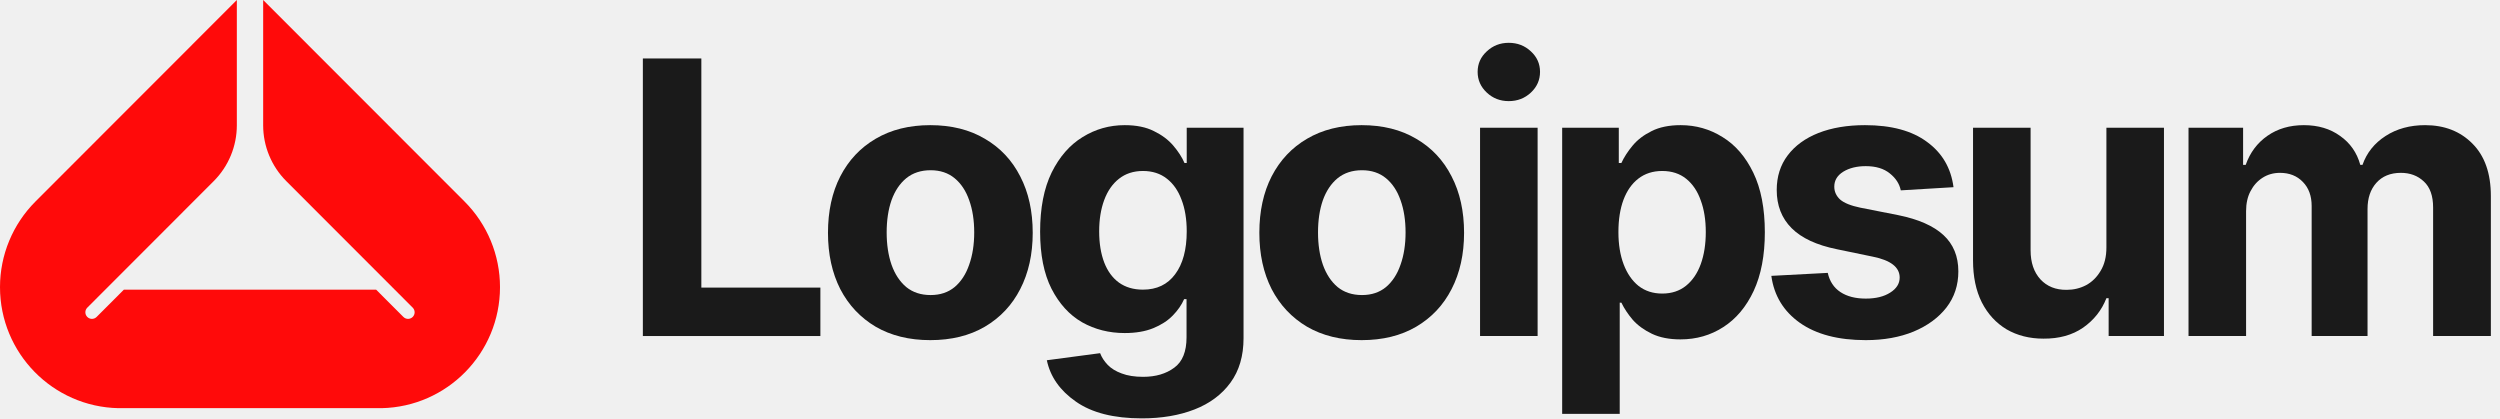
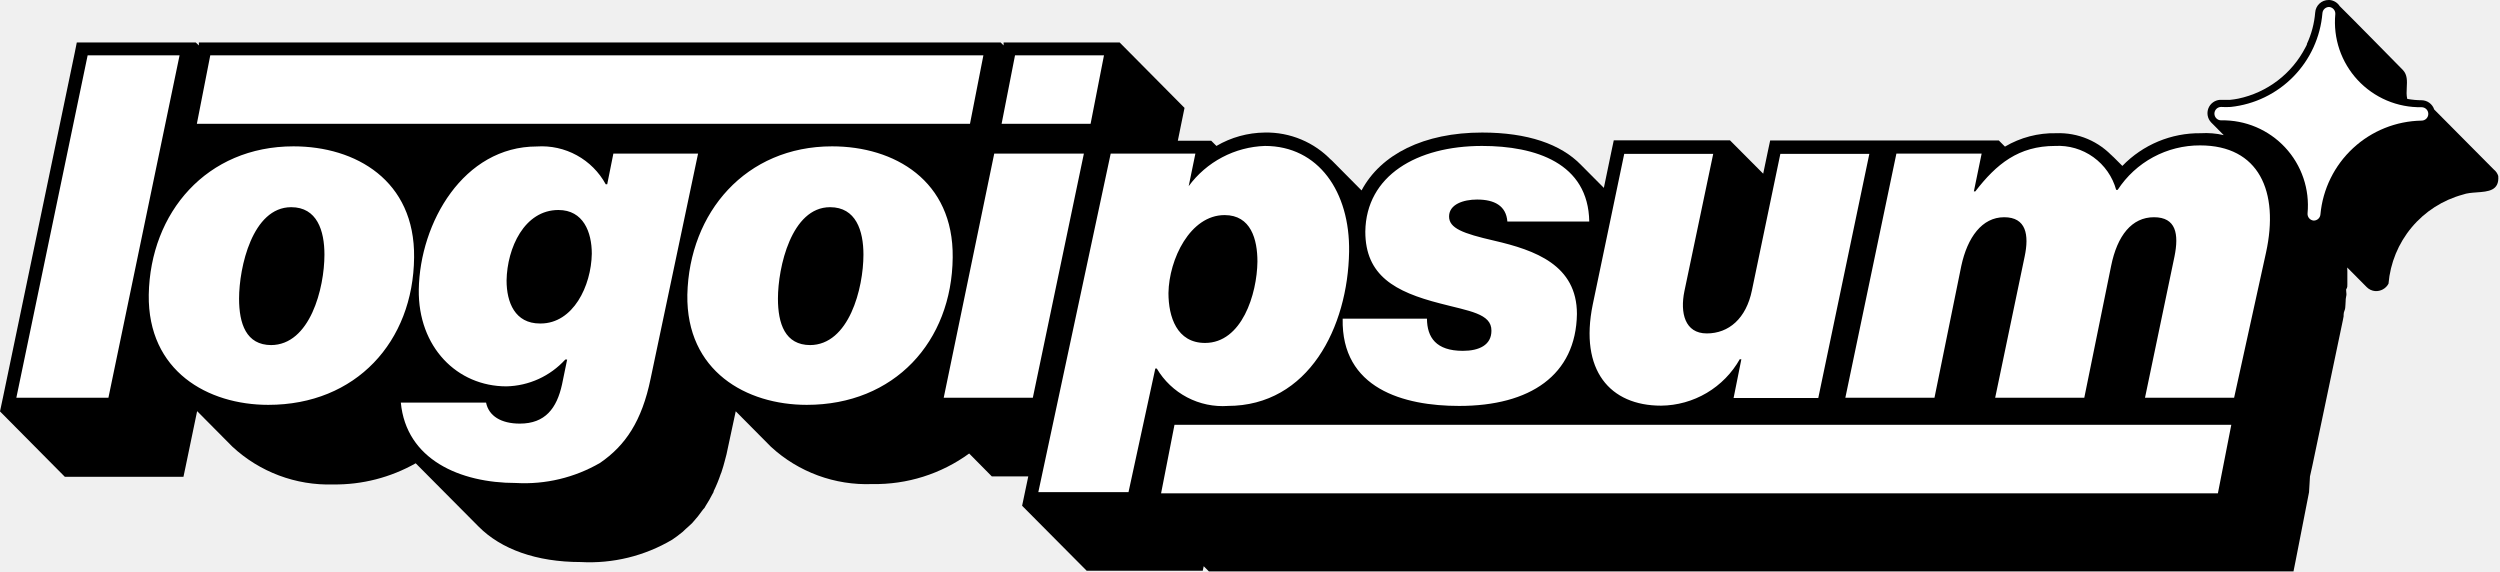
- <svg xmlns="http://www.w3.org/2000/svg" width="245" height="41" viewBox="0 0 245 41" fill="none">
-   <path d="M214.475 32.931V12.521H219.824V16.154H220.08C220.506 14.949 221.217 14 222.215 13.306C223.213 12.612 224.4 12.265 225.775 12.265C227.175 12.265 228.362 12.618 229.335 13.324C230.321 14.018 230.978 14.961 231.307 16.154H231.526C231.94 14.973 232.694 14.03 233.79 13.324C234.885 12.618 236.175 12.265 237.66 12.265C239.558 12.265 241.104 12.868 242.297 14.073C243.502 15.278 244.104 16.988 244.104 19.203V32.931H238.445V20.334C238.445 19.19 238.141 18.338 237.532 17.779C236.936 17.219 236.187 16.939 235.287 16.939C234.264 16.939 233.461 17.267 232.877 17.925C232.305 18.57 232.019 19.422 232.019 20.48V32.931H226.542V20.188C226.542 19.203 226.256 18.418 225.684 17.833C225.112 17.237 224.364 16.939 223.439 16.939C222.806 16.939 222.24 17.097 221.741 17.414C221.242 17.73 220.846 18.168 220.554 18.728C220.262 19.276 220.116 19.933 220.116 20.7V32.931H214.475Z" fill="#1A1A1A" />
-   <path d="M206.428 24.259V12.521H212.069V32.931H206.647V29.225H206.428C205.966 30.406 205.205 31.367 204.146 32.109C203.087 32.84 201.791 33.199 200.258 33.187C198.894 33.187 197.69 32.882 196.643 32.274C195.608 31.653 194.799 30.771 194.215 29.627C193.643 28.483 193.357 27.113 193.357 25.519V12.521H198.998V24.533C198.998 25.726 199.32 26.675 199.966 27.381C200.611 28.075 201.469 28.416 202.54 28.404C203.221 28.404 203.854 28.251 204.438 27.947C205.022 27.631 205.497 27.162 205.862 26.541C206.239 25.921 206.428 25.16 206.428 24.259Z" fill="#1A1A1A" />
-   <path d="M191.444 18.345L186.277 18.655C186.143 18.01 185.784 17.456 185.2 16.994C184.616 16.519 183.831 16.282 182.845 16.282C181.969 16.282 181.233 16.464 180.636 16.829C180.052 17.195 179.76 17.681 179.76 18.29C179.76 18.777 179.949 19.197 180.326 19.549C180.715 19.89 181.379 20.158 182.316 20.353L186.022 21.083C188.006 21.485 189.484 22.136 190.458 23.036C191.432 23.937 191.918 25.124 191.918 26.596C191.918 27.947 191.529 29.128 190.75 30.138C189.971 31.136 188.9 31.921 187.537 32.493C186.174 33.053 184.61 33.333 182.845 33.333C180.143 33.333 177.989 32.767 176.383 31.635C174.788 30.503 173.857 28.969 173.59 27.034L179.121 26.742C179.304 27.57 179.717 28.197 180.362 28.623C181.008 29.049 181.835 29.262 182.845 29.262C183.831 29.262 184.628 29.067 185.237 28.677C185.857 28.288 186.168 27.795 186.168 27.199C186.168 26.189 185.292 25.507 183.539 25.154L180.016 24.424C178.032 24.022 176.553 23.334 175.579 22.361C174.606 21.387 174.119 20.14 174.119 18.618C174.119 17.304 174.478 16.172 175.196 15.223C175.914 14.274 176.918 13.543 178.208 13.032C179.511 12.521 181.032 12.265 182.772 12.265C185.352 12.265 187.379 12.813 188.851 13.909C190.336 14.992 191.2 16.47 191.444 18.345Z" fill="#1A1A1A" />
-   <path d="M153.092 40.562V12.521H158.642V15.971H158.897C159.153 15.412 159.518 14.846 159.993 14.274C160.467 13.702 161.088 13.227 161.855 12.85C162.622 12.46 163.571 12.265 164.703 12.265C166.2 12.265 167.569 12.655 168.81 13.434C170.064 14.2 171.068 15.363 171.822 16.921C172.577 18.479 172.954 20.426 172.954 22.762C172.954 25.026 172.589 26.943 171.859 28.513C171.129 30.071 170.137 31.251 168.883 32.055C167.642 32.858 166.242 33.26 164.684 33.26C163.589 33.26 162.658 33.077 161.891 32.712C161.125 32.347 160.498 31.89 160.011 31.343C159.536 30.783 159.165 30.223 158.897 29.663H158.733V40.562H153.092ZM162.895 28.769C163.82 28.769 164.599 28.513 165.232 28.002C165.865 27.491 166.346 26.785 166.674 25.884C167.003 24.971 167.167 23.925 167.167 22.744C167.167 21.564 167.003 20.529 166.674 19.641C166.358 18.74 165.883 18.034 165.25 17.523C164.617 17.012 163.832 16.756 162.895 16.756C161.983 16.756 161.204 17.006 160.559 17.505C159.926 17.992 159.439 18.685 159.098 19.586C158.77 20.474 158.605 21.527 158.605 22.744C158.605 23.949 158.776 25.002 159.116 25.902C159.457 26.803 159.944 27.509 160.577 28.02C161.222 28.519 161.995 28.769 162.895 28.769Z" fill="#1A1A1A" />
-   <path d="M145.045 32.931V12.521H150.686V32.931H145.045ZM147.856 9.91C147.016 9.91 146.298 9.631 145.702 9.071C145.106 8.511 144.808 7.835 144.808 7.044C144.808 6.253 145.106 5.584 145.702 5.036C146.298 4.476 147.016 4.196 147.856 4.196C148.708 4.196 149.432 4.476 150.029 5.036C150.625 5.584 150.923 6.253 150.923 7.044C150.923 7.835 150.625 8.511 150.029 9.071C149.432 9.631 148.708 9.91 147.856 9.91Z" fill="#1A1A1A" />
-   <path d="M133.438 33.333C131.381 33.333 129.598 32.894 128.089 32.018C126.592 31.13 125.436 29.901 124.62 28.331C123.817 26.748 123.416 24.911 123.416 22.817C123.416 20.7 123.817 18.856 124.62 17.286C125.436 15.704 126.592 14.474 128.089 13.598C129.598 12.71 131.381 12.265 133.438 12.265C135.507 12.265 137.29 12.71 138.787 13.598C140.296 14.474 141.452 15.704 142.255 17.286C143.071 18.856 143.479 20.7 143.479 22.817C143.479 24.911 143.071 26.748 142.255 28.331C141.452 29.901 140.296 31.13 138.787 32.018C137.29 32.894 135.507 33.333 133.438 33.333ZM133.474 28.915C134.412 28.915 135.197 28.653 135.829 28.13C136.462 27.594 136.937 26.864 137.253 25.939C137.582 25.014 137.746 23.961 137.746 22.781C137.746 21.588 137.582 20.535 137.253 19.622C136.937 18.71 136.462 17.992 135.829 17.468C135.197 16.945 134.412 16.683 133.474 16.683C132.525 16.683 131.728 16.945 131.083 17.468C130.45 17.992 129.969 18.71 129.641 19.622C129.324 20.535 129.166 21.588 129.166 22.781C129.166 23.961 129.324 25.014 129.641 25.939C129.969 26.864 130.45 27.594 131.083 28.13C131.728 28.653 132.525 28.915 133.474 28.915Z" fill="#1A1A1A" />
-   <path d="M111.9 41C109.149 41 106.995 40.452 105.437 39.357C103.879 38.274 102.93 36.923 102.589 35.304L107.811 34.611C107.969 35.024 108.218 35.408 108.559 35.761C108.9 36.114 109.356 36.393 109.928 36.6C110.5 36.819 111.2 36.929 112.028 36.929C113.257 36.929 114.273 36.631 115.076 36.034C115.88 35.45 116.281 34.458 116.281 33.059V29.316H116.044C115.8 29.876 115.429 30.412 114.93 30.923C114.431 31.434 113.792 31.848 113.013 32.164C112.234 32.481 111.303 32.639 110.22 32.639C108.687 32.639 107.293 32.286 106.04 31.58C104.798 30.862 103.8 29.767 103.046 28.294C102.303 26.821 101.932 24.959 101.932 22.708C101.932 20.383 102.309 18.448 103.064 16.902C103.831 15.357 104.841 14.2 106.094 13.434C107.348 12.655 108.723 12.265 110.22 12.265C111.364 12.265 112.32 12.46 113.086 12.85C113.865 13.227 114.498 13.702 114.985 14.274C115.472 14.846 115.837 15.412 116.08 15.971H116.299V12.521H121.867V33.15C121.867 34.878 121.441 36.327 120.59 37.495C119.738 38.663 118.563 39.539 117.066 40.124C115.569 40.708 113.847 41 111.9 41ZM112.009 28.385C113.372 28.385 114.425 27.88 115.168 26.87C115.922 25.86 116.299 24.46 116.299 22.671C116.299 21.479 116.129 20.444 115.788 19.568C115.46 18.679 114.979 17.992 114.346 17.505C113.713 17.006 112.934 16.756 112.009 16.756C111.084 16.756 110.299 17.012 109.654 17.523C109.021 18.022 108.541 18.716 108.212 19.604C107.884 20.493 107.719 21.515 107.719 22.671C107.719 23.84 107.884 24.856 108.212 25.72C108.541 26.572 109.021 27.229 109.654 27.692C110.299 28.154 111.084 28.385 112.009 28.385Z" fill="#1A1A1A" />
-   <path d="M91.165 33.333C89.108 33.333 87.325 32.894 85.816 32.018C84.319 31.13 83.163 29.901 82.347 28.331C81.544 26.748 81.142 24.911 81.142 22.817C81.142 20.7 81.544 18.856 82.347 17.286C83.163 15.704 84.319 14.474 85.816 13.598C87.325 12.71 89.108 12.265 91.165 12.265C93.234 12.265 95.017 12.71 96.514 13.598C98.023 14.474 99.179 15.704 99.983 17.286C100.798 18.856 101.206 20.7 101.206 22.817C101.206 24.911 100.798 26.748 99.983 28.331C99.179 29.901 98.023 31.13 96.514 32.018C95.017 32.894 93.234 33.333 91.165 33.333ZM91.201 28.915C92.139 28.915 92.924 28.653 93.556 28.13C94.189 27.594 94.664 26.864 94.98 25.939C95.309 25.014 95.473 23.961 95.473 22.781C95.473 21.588 95.309 20.535 94.98 19.622C94.664 18.71 94.189 17.992 93.556 17.468C92.924 16.945 92.139 16.683 91.201 16.683C90.252 16.683 89.455 16.945 88.81 17.468C88.177 17.992 87.696 18.71 87.368 19.622C87.051 20.535 86.893 21.588 86.893 22.781C86.893 23.961 87.051 25.014 87.368 25.939C87.696 26.864 88.177 27.594 88.81 28.13C89.455 28.653 90.252 28.915 91.201 28.915Z" fill="#1A1A1A" />
-   <path d="M63 32.931V5.73H68.732V28.184H80.398V32.931H63Z" fill="#1A1A1A" />
-   <path d="M37.395 40C43.828 39.869 49 34.607 49 28.139C49 24.993 47.751 21.976 45.528 19.752L25.79 0V12.277C25.79 14.33 26.605 16.299 28.056 17.751L32.679 22.378L32.692 22.391L40.445 30.149C40.697 30.401 40.697 30.809 40.445 31.061C40.194 31.313 39.785 31.313 39.533 31.061L36.861 28.387H12.139L9.467 31.061C9.215 31.313 8.807 31.313 8.555 31.061C8.303 30.809 8.303 30.401 8.555 30.149L16.308 22.391L16.32 22.378L20.944 17.751C22.395 16.299 23.21 14.33 23.21 12.277V0L3.472 19.752C1.249 21.976 0 24.993 0 28.139C0 34.607 5.173 39.869 11.605 40H37.395Z" fill="#FF0A0A" />
+ <svg xmlns="http://www.w3.org/2000/svg" id="logo-78" width="175" height="40" viewBox="0 0 175 40" fill="none">
+   <path class="ccustom" d="M170.394 7.664L174.568 11.867C174.714 11.983 174.822 12.14 174.878 12.317C174.963 13.351 174.18 13.408 173.38 13.466C173.034 13.491 172.685 13.516 172.402 13.621C170.998 14.001 169.746 14.803 168.815 15.919C167.883 17.035 167.318 18.411 167.195 19.859C167.105 20.027 166.969 20.164 166.802 20.256C166.636 20.347 166.447 20.389 166.257 20.375C166.037 20.356 165.831 20.259 165.675 20.103L164.305 18.724C164.315 18.818 164.315 18.912 164.315 18.987V19.897C164.315 19.954 164.317 20.01 164.31 20.065C164.301 20.127 164.28 20.189 164.231 20.253V20.338C164.231 20.381 164.236 20.421 164.241 20.462C164.251 20.545 164.262 20.631 164.231 20.75C164.201 20.862 164.198 20.992 164.194 21.109C164.193 21.178 164.191 21.242 164.184 21.294C164.174 21.367 164.174 21.445 164.168 21.522C164.162 21.595 164.15 21.667 164.118 21.735C164.074 21.831 164.059 21.922 164.055 22.014C164.052 22.058 164.052 22.103 164.052 22.148L163.996 22.439L161.867 32.589L161.698 33.349L161.632 34.456L160.694 39.249L160.544 40H84.625L84.259 39.634L84.193 39.953H76.069L71.548 35.403L71.979 33.349H69.428L67.842 31.745C65.875 33.178 63.493 33.928 61.06 33.884C58.444 33.987 55.894 33.049 53.968 31.276L51.501 28.79L50.966 31.285C50.901 31.642 50.816 31.979 50.722 32.308L50.638 32.617L50.497 33.068C50.486 33.107 50.47 33.144 50.45 33.18C50.311 33.594 50.145 33.998 49.953 34.39C49.958 34.405 49.958 34.422 49.953 34.437C49.928 34.489 49.9 34.539 49.869 34.587C49.727 34.867 49.571 35.14 49.4 35.403C49.368 35.451 49.34 35.502 49.315 35.553L49.212 35.666C48.983 35.995 48.732 36.308 48.462 36.604C48.387 36.678 48.313 36.748 48.238 36.816C48.161 36.886 48.083 36.955 48.002 37.026L47.795 37.223C47.665 37.331 47.532 37.436 47.396 37.536C47.284 37.619 47.17 37.699 47.054 37.777C45.121 38.922 42.891 39.467 40.647 39.343C37.552 39.343 35.075 38.443 33.508 36.867L29.099 32.43C27.338 33.426 25.344 33.938 23.321 33.912C20.713 33.992 18.178 33.042 16.266 31.266L13.799 28.78L13.002 32.617L12.842 33.377H4.54L0 28.799L0.235 27.692L5.225 3.724L5.375 2.974H13.705L13.921 3.18V2.974H70.047L70.253 3.18V2.974H78.377L82.917 7.552L82.692 8.649L82.448 9.85H84.784L85.15 10.216C86.178 9.613 87.345 9.29 88.537 9.278C89.413 9.26 90.282 9.427 91.09 9.766C91.898 10.105 92.626 10.61 93.227 11.248L93.105 11.107L95.309 13.33C96.651 10.807 99.662 9.278 103.752 9.278C106.923 9.278 109.259 10.084 110.675 11.548L112.27 13.152L112.805 10.572L112.964 9.822H121.097L123.424 12.158L123.752 10.582L123.912 9.831H139.916L140.347 10.263C141.431 9.623 142.672 9.298 143.931 9.325C144.688 9.295 145.442 9.434 146.14 9.73C146.837 10.027 147.46 10.475 147.964 11.041C147.938 11.012 147.913 10.982 147.888 10.953C147.843 10.899 147.798 10.847 147.75 10.798L148.565 11.614C149.275 10.878 150.129 10.296 151.072 9.902C152.016 9.509 153.03 9.312 154.052 9.325C154.595 9.291 155.137 9.337 155.663 9.46L154.775 8.565C154.654 8.435 154.572 8.274 154.539 8.1C154.506 7.926 154.523 7.746 154.587 7.581C154.652 7.417 154.762 7.273 154.905 7.169C155.048 7.064 155.217 7.001 155.394 6.989H156.107C156.299 6.97 156.49 6.942 156.679 6.904C157.676 6.695 158.614 6.266 159.425 5.65C160.237 5.033 160.901 4.244 161.37 3.34C161.411 3.27 161.448 3.198 161.482 3.124V3.077C161.805 2.382 162.001 1.636 162.064 0.872C162.08 0.635 162.187 0.413 162.361 0.251C162.535 0.089 162.764 -0.001 163.002 2.72188e-06H163.077C163.219 0.014 163.357 0.059 163.479 0.134C163.601 0.209 163.704 0.311 163.781 0.432C164.456 1.088 168.208 4.906 168.208 4.906C168.521 5.242 168.498 5.679 168.474 6.12C168.459 6.394 168.444 6.669 168.508 6.923C168.679 6.954 168.852 6.977 169.024 6.993C169.19 7.008 169.356 7.016 169.522 7.017C169.716 7.021 169.905 7.085 170.061 7.201C170.217 7.317 170.334 7.479 170.394 7.664Z" fill="black" />
+   <path d="M42.936 10.751H48.865L45.544 26.501C44.934 29.484 43.771 31.191 42.007 32.401C40.224 33.437 38.175 33.926 36.116 33.809C32.195 33.809 28.433 32.167 28.058 28.18H34.024C34.212 29.118 35.075 29.653 36.388 29.653C38.161 29.653 38.977 28.584 39.343 26.904L39.7 25.169H39.568C39.045 25.744 38.41 26.207 37.702 26.53C36.994 26.852 36.228 27.028 35.45 27.045C31.998 27.045 29.259 24.296 29.315 20.272C29.39 15.582 32.448 10.253 37.58 10.253C38.552 10.188 39.523 10.402 40.377 10.871C41.232 11.34 41.934 12.043 42.401 12.899H42.505L42.936 10.751ZM37.842 22.645C40.122 22.645 41.388 20.019 41.426 17.758C41.426 16.248 40.835 14.7 39.09 14.7C36.707 14.7 35.497 17.355 35.46 19.634C35.46 21.173 36.051 22.645 37.795 22.645M104.4 23.152C104.4 24.156 103.536 24.559 102.401 24.559C100.525 24.559 99.897 23.621 99.887 22.308H93.987C93.884 27.204 98.255 28.415 102.139 28.415C107.101 28.415 110.319 26.266 110.385 21.979C110.385 18.555 107.467 17.514 104.597 16.848C102.392 16.341 101.426 15.976 101.435 15.141C101.445 14.306 102.43 13.968 103.396 13.968C104.606 13.968 105.431 14.4 105.516 15.507H111.248C111.182 11.416 107.495 10.216 103.743 10.216C99.184 10.216 95.628 12.289 95.572 16.21C95.572 19.296 97.655 20.431 100.797 21.238C102.814 21.773 104.418 21.942 104.4 23.152ZM148.236 13.293H148.133C147.878 12.369 147.314 11.56 146.536 11.001C145.758 10.441 144.812 10.164 143.855 10.216C141.304 10.216 139.747 11.482 138.274 13.396H138.171L138.715 10.751H132.748L129.174 27.842H135.413L137.289 18.621C137.72 16.613 138.743 15.206 140.291 15.206C141.839 15.206 142.045 16.445 141.726 17.955L139.662 27.842H145.9L147.777 18.621C148.208 16.482 149.231 15.206 150.778 15.206C152.326 15.206 152.533 16.379 152.214 17.955L150.15 27.842H156.388L158.621 17.683C159.559 13.396 158.124 10.178 154.006 10.178C152.86 10.174 151.732 10.456 150.724 11C149.716 11.544 148.861 12.332 148.236 13.293ZM1.144 27.842H7.589L12.57 3.874H6.135L1.144 27.842ZM20.544 10.244C24.897 10.244 29.052 12.627 28.987 18.021C28.93 23.921 24.916 28.34 18.78 28.34C14.559 28.34 10.338 25.994 10.413 20.628C10.516 14.869 14.475 10.244 20.544 10.244ZM18.959 24.156C21.707 24.156 22.711 20.169 22.711 17.824C22.711 16.145 22.195 14.503 20.384 14.503C17.664 14.503 16.735 18.724 16.735 20.901C16.735 22.645 17.223 24.156 18.996 24.156M14.719 3.874L13.78 8.668H67.899L68.837 3.874H14.719ZM58.246 10.244C62.598 10.244 66.754 12.627 66.689 18.021C66.632 23.921 62.608 28.34 56.473 28.34C52.251 28.34 48.03 25.994 48.114 20.628C48.246 14.869 52.204 10.244 58.246 10.244ZM56.688 24.156C59.437 24.156 60.441 20.169 60.441 17.824C60.441 16.145 59.916 14.503 58.105 14.503C55.394 14.503 54.456 18.724 54.456 20.901C54.456 22.645 54.944 24.156 56.726 24.156M71.051 3.874L70.112 8.668H76.341L77.279 3.874H71.051ZM66.06 27.842H72.298L75.872 10.751H69.597L66.06 27.842ZM85.966 28.415C84.973 28.485 83.98 28.278 83.099 27.815C82.217 27.353 81.482 26.654 80.975 25.797H80.872L78.996 34.447H72.683L77.749 10.751H83.677L83.208 13.03C83.827 12.188 84.629 11.497 85.554 11.01C86.478 10.522 87.501 10.251 88.546 10.216C92.298 10.216 94.503 13.433 94.437 17.617C94.353 22.88 91.623 28.415 85.929 28.415H85.966ZM85.722 15.056C83.311 15.056 81.829 18.143 81.792 20.516C81.792 22.167 82.373 24.006 84.353 24.006C86.932 24.006 87.992 20.591 88.02 18.311C88.02 16.764 87.57 15.056 85.722 15.056ZM121.792 25.15H121.895L121.351 27.861H127.279L130.854 10.769H124.625L122.636 20.319C122.233 22.298 121.013 23.34 119.475 23.34C117.936 23.34 117.598 21.895 117.908 20.385L119.925 10.769H113.696L111.491 21.323C110.553 25.919 112.692 28.396 116.276 28.396C117.401 28.385 118.504 28.077 119.472 27.504C120.44 26.931 121.241 26.113 121.792 25.131V25.15ZM155.253 34.531L156.191 29.737H82.214L81.276 34.531H155.253Z" fill="white" />
+   <path d="M161.96 15.441C161.899 15.436 161.839 15.419 161.784 15.391C161.728 15.363 161.679 15.325 161.639 15.277C161.599 15.23 161.569 15.176 161.55 15.117C161.531 15.058 161.524 14.996 161.529 14.934C161.607 14.099 161.508 13.256 161.238 12.462C160.968 11.668 160.533 10.939 159.961 10.324C159.39 9.71 158.695 9.223 157.923 8.895C157.15 8.568 156.317 8.407 155.478 8.424C155.354 8.424 155.235 8.375 155.147 8.287C155.059 8.199 155.009 8.079 155.009 7.955C155.009 7.831 155.059 7.711 155.147 7.623C155.235 7.535 155.354 7.486 155.478 7.486C155.703 7.5 155.929 7.5 156.154 7.486C157.82 7.308 159.372 6.556 160.543 5.357C161.715 4.159 162.431 2.589 162.57 0.919C162.58 0.802 162.633 0.692 162.72 0.612C162.807 0.532 162.921 0.487 163.039 0.488C163.101 0.493 163.161 0.509 163.216 0.538C163.271 0.566 163.32 0.604 163.36 0.651C163.401 0.698 163.431 0.753 163.45 0.812C163.469 0.871 163.476 0.933 163.471 0.994C163.393 1.829 163.492 2.671 163.761 3.465C164.031 4.258 164.465 4.986 165.035 5.601C165.606 6.215 166.299 6.702 167.07 7.031C167.842 7.359 168.674 7.52 169.512 7.505C169.636 7.505 169.756 7.554 169.844 7.642C169.932 7.73 169.981 7.849 169.981 7.974C169.981 8.098 169.932 8.217 169.844 8.305C169.756 8.393 169.636 8.443 169.512 8.443C167.73 8.472 166.021 9.159 164.714 10.371C163.407 11.583 162.593 13.235 162.43 15.009C162.42 15.127 162.367 15.237 162.28 15.317C162.193 15.397 162.079 15.441 161.96 15.441Z" fill="white" />
</svg>
